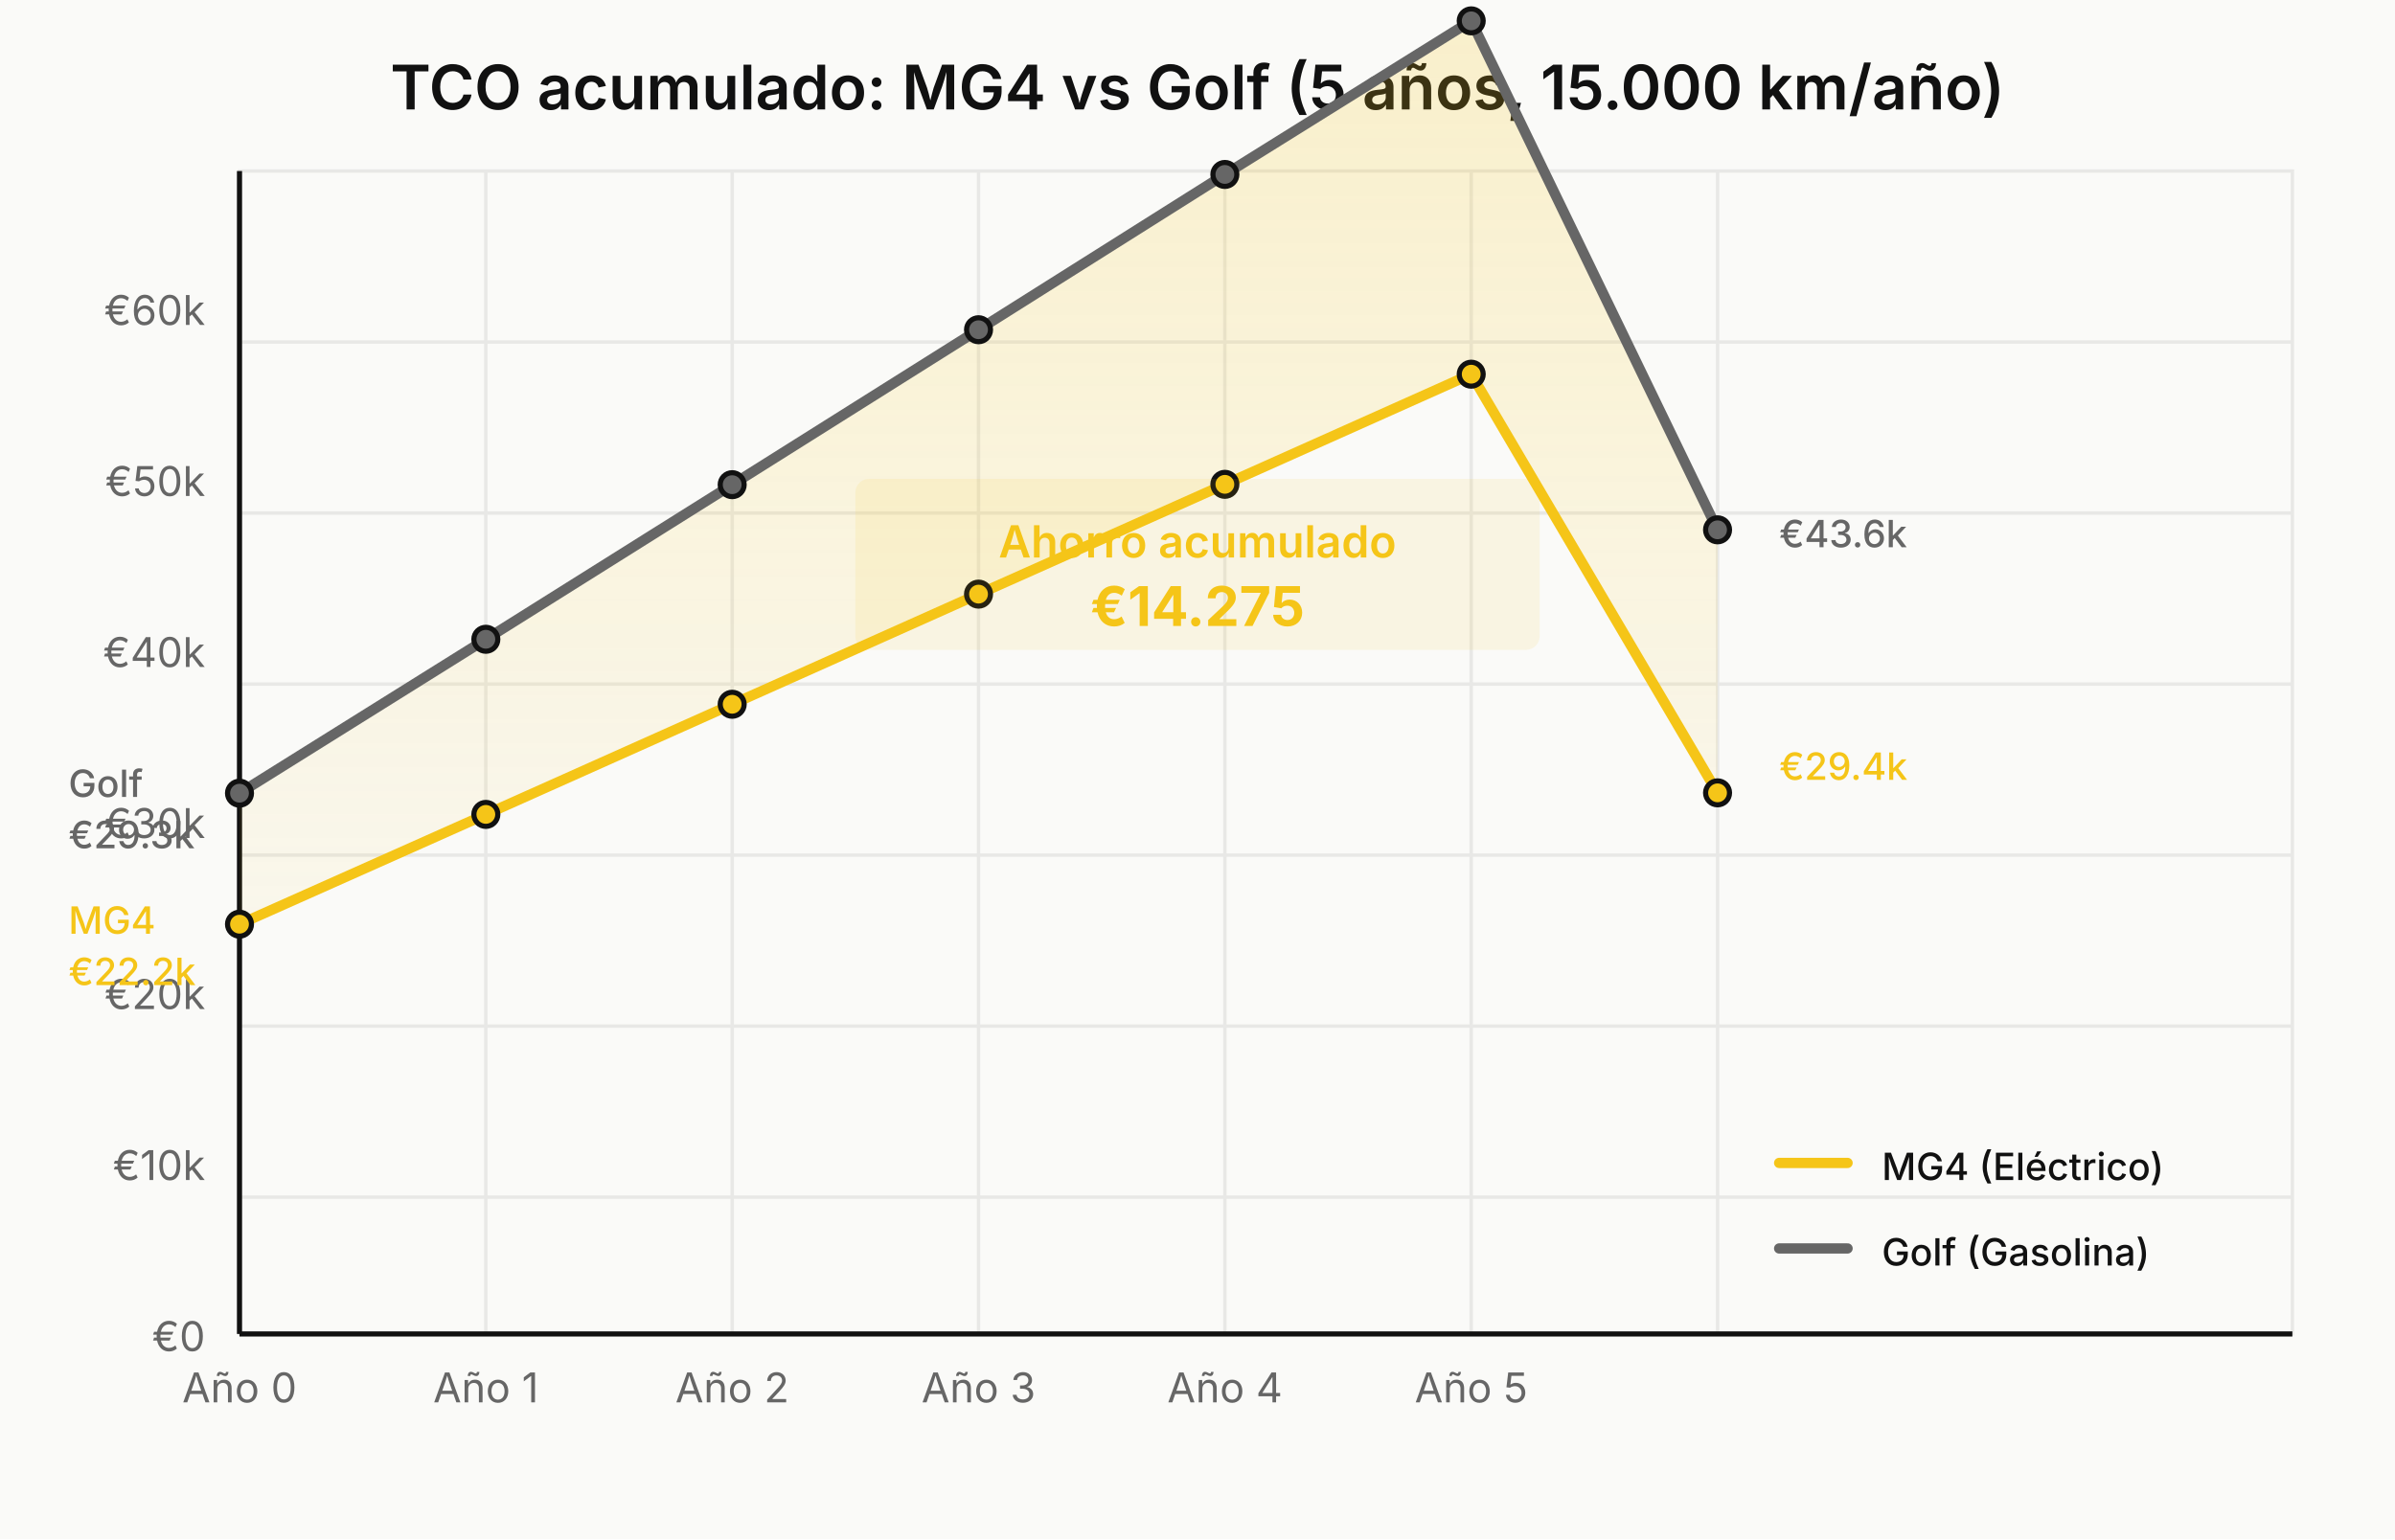
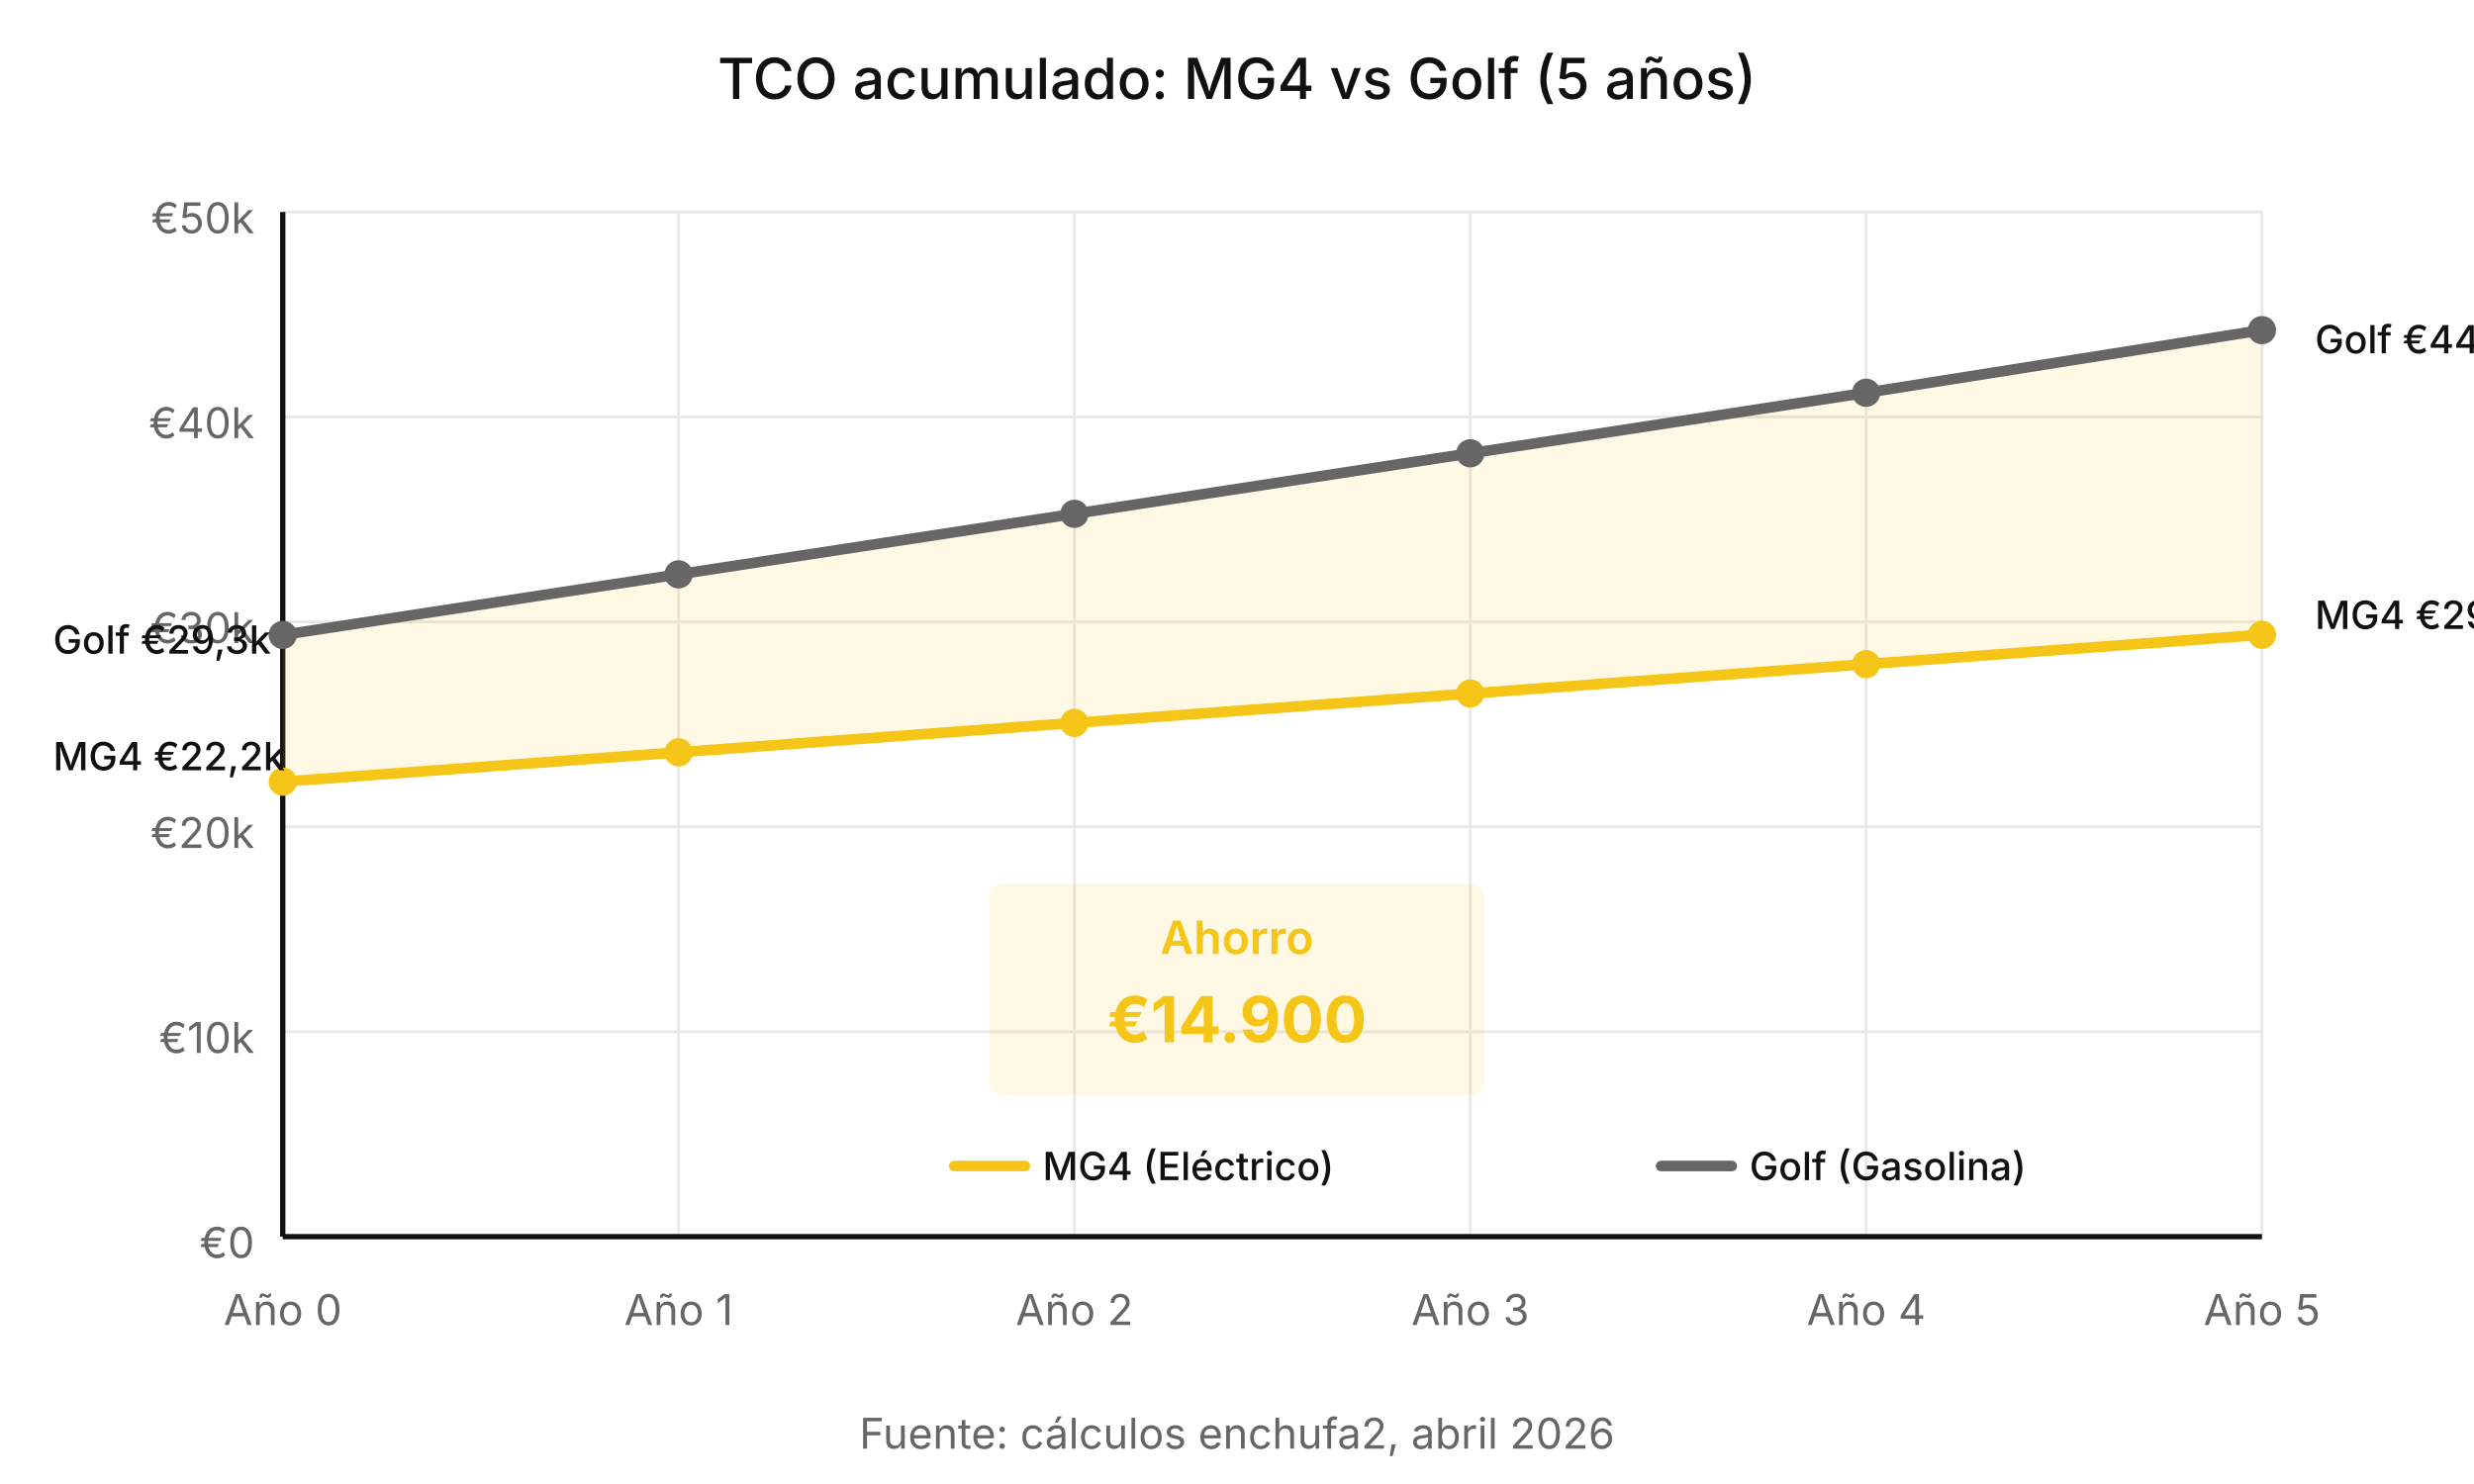
- <svg xmlns="http://www.w3.org/2000/svg" viewBox="0 0 700 450" width="700" height="450">
+ <svg xmlns="http://www.w3.org/2000/svg" viewBox="0 0 700 420" width="700" height="420">
  <defs>
    <style>
-       .chart-title { font-family: 'Inter', sans-serif; font-size: 18px; font-weight: 600; fill: #111111; }
-       .axis-label { font-family: 'Inter', sans-serif; font-size: 12px; fill: #666666; }
-       .data-label { font-family: 'Inter', sans-serif; font-size: 11px; font-weight: 500; }
-       .savings-label { font-family: 'Inter', sans-serif; font-size: 13px; font-weight: 600; }
-       .grid-line { stroke: #E8E8E6; stroke-width: 1; }
+       .chart-title { font-family: 'Inter', system-ui, sans-serif; font-size: 16px; font-weight: 500; fill: #111111; }
+       .axis-label { font-family: 'Inter', system-ui, sans-serif; font-size: 12px; fill: #666666; }
+       .data-label { font-family: 'Inter', system-ui, sans-serif; font-size: 11px; font-weight: 500; fill: #111111; }
+       .savings-label { font-family: 'Inter', system-ui, sans-serif; font-size: 13px; font-weight: 600; }
+       .grid-line { stroke: #E8E8E6; stroke-width: 0.8; }
      .ev-line { stroke: #F5C518; stroke-width: 3; fill: none; stroke-linecap: round; stroke-linejoin: round; }
      .ice-line { stroke: #666666; stroke-width: 3; fill: none; stroke-linecap: round; stroke-linejoin: round; }
-       .savings-fill { fill: url(#savingsFill); }
    </style>
-     <linearGradient id="savingsFill" x1="0%" y1="0%" x2="0%" y2="100%">
-       <stop offset="0%" style="stop-color:#F5C518;stop-opacity:0.20" />
-       <stop offset="100%" style="stop-color:#F5C518;stop-opacity:0.05" />
-     </linearGradient>
  </defs>
-   <rect width="700" height="450" fill="#FAFAF8" />
-   <text x="350" y="32" class="chart-title" text-anchor="middle">TCO acumulado: MG4 vs Golf (5 años, 15.000 km/año)</text>
-   <rect x="70" y="50" width="600" height="340" fill="#FAFAF8" stroke="#E8E8E6" stroke-width="1" />
-   <line x1="142" y1="50" x2="142" y2="390" class="grid-line" />
-   <line x1="214" y1="50" x2="214" y2="390" class="grid-line" />
-   <line x1="286" y1="50" x2="286" y2="390" class="grid-line" />
-   <line x1="358" y1="50" x2="358" y2="390" class="grid-line" />
-   <line x1="430" y1="50" x2="430" y2="390" class="grid-line" />
-   <line x1="502" y1="50" x2="502" y2="390" class="grid-line" />
-   <line x1="70" y1="100" x2="670" y2="100" class="grid-line" />
-   <line x1="70" y1="150" x2="670" y2="150" class="grid-line" />
-   <line x1="70" y1="200" x2="670" y2="200" class="grid-line" />
-   <line x1="70" y1="250" x2="670" y2="250" class="grid-line" />
-   <line x1="70" y1="300" x2="670" y2="300" class="grid-line" />
-   <line x1="70" y1="350" x2="670" y2="350" class="grid-line" />
-   <text x="60" y="395" class="axis-label" text-anchor="end">€0</text>
-   <text x="60" y="345" class="axis-label" text-anchor="end">€10k</text>
-   <text x="60" y="295" class="axis-label" text-anchor="end">€20k</text>
-   <text x="60" y="245" class="axis-label" text-anchor="end">€30k</text>
-   <text x="60" y="195" class="axis-label" text-anchor="end">€40k</text>
-   <text x="60" y="145" class="axis-label" text-anchor="end">€50k</text>
-   <text x="60" y="95" class="axis-label" text-anchor="end">€60k</text>
-   <text x="70" y="410" class="axis-label" text-anchor="middle">Año 0</text>
-   <text x="142" y="410" class="axis-label" text-anchor="middle">Año 1</text>
-   <text x="214" y="410" class="axis-label" text-anchor="middle">Año 2</text>
-   <text x="286" y="410" class="axis-label" text-anchor="middle">Año 3</text>
-   <text x="358" y="410" class="axis-label" text-anchor="middle">Año 4</text>
-   <text x="430" y="410" class="axis-label" text-anchor="middle">Año 5</text>
-   <line x1="70" y1="390" x2="670" y2="390" stroke="#111111" stroke-width="1.5" />
-   <line x1="70" y1="50" x2="70" y2="390" stroke="#111111" stroke-width="1.5" />
-   <polygon points="70,270.2 142,238.1 214,205.9 286,173.7 358,141.6 430,109.4 502,231.8 502,154.9 430,6.1 358,51.0 286,96.4 214,141.7 142,186.9 70,231.9" class="savings-fill" />
-   <polyline points="70,270.2 142,238.1 214,205.9 286,173.7 358,141.6 430,109.4 502,231.8" class="ev-line" />
-   <polyline points="70,231.9 142,186.9 214,141.7 286,96.4 358,51.0 430,6.1 502,154.9" class="ice-line" />
-   <circle cx="70" cy="270.2" r="3.5" fill="#F5C518" stroke="#111111" stroke-width="1.5" />
-   <circle cx="142" cy="238.1" r="3.5" fill="#F5C518" stroke="#111111" stroke-width="1.5" />
-   <circle cx="214" cy="205.9" r="3.5" fill="#F5C518" stroke="#111111" stroke-width="1.5" />
-   <circle cx="286" cy="173.7" r="3.5" fill="#F5C518" stroke="#111111" stroke-width="1.5" />
-   <circle cx="358" cy="141.6" r="3.5" fill="#F5C518" stroke="#111111" stroke-width="1.5" />
-   <circle cx="430" cy="109.4" r="3.5" fill="#F5C518" stroke="#111111" stroke-width="1.5" />
-   <circle cx="502" cy="231.8" r="3.5" fill="#F5C518" stroke="#111111" stroke-width="1.5" />
-   <circle cx="70" cy="231.9" r="3.5" fill="#666666" stroke="#111111" stroke-width="1.5" />
-   <circle cx="142" cy="186.9" r="3.5" fill="#666666" stroke="#111111" stroke-width="1.5" />
-   <circle cx="214" cy="141.7" r="3.5" fill="#666666" stroke="#111111" stroke-width="1.5" />
-   <circle cx="286" cy="96.4" r="3.5" fill="#666666" stroke="#111111" stroke-width="1.5" />
-   <circle cx="358" cy="51.0" r="3.5" fill="#666666" stroke="#111111" stroke-width="1.5" />
-   <circle cx="430" cy="6.1" r="3.5" fill="#666666" stroke="#111111" stroke-width="1.5" />
-   <circle cx="502" cy="154.9" r="3.5" fill="#666666" stroke="#111111" stroke-width="1.5" />
-   <g>
-     <text x="20" y="273" class="data-label" fill="#F5C518" font-weight="600">MG4</text>
-     <text x="20" y="288" class="data-label" fill="#F5C518" font-size="10">€22.2k</text>
-   </g>
-   <g>
-     <text x="20" y="233" class="data-label" fill="#666666" font-weight="600">Golf</text>
-     <text x="20" y="248" class="data-label" fill="#666666" font-size="10">€29.3k</text>
-   </g>
-   <g>
-     <text x="520" y="228" class="data-label" fill="#F5C518" font-weight="600">€29.4k</text>
-   </g>
-   <g>
-     <text x="520" y="160" class="data-label" fill="#666666" font-weight="600">€43.6k</text>
-   </g>
-   <line x1="520" y1="340" x2="540" y2="340" class="ev-line" />
-   <text x="550" y="345" class="data-label" fill="#111111">MG4 (Eléctrico)</text>
-   <line x1="520" y1="365" x2="540" y2="365" class="ice-line" />
-   <text x="550" y="370" class="data-label" fill="#111111">Golf (Gasolina)</text>
-   <rect x="250" y="140" width="200" height="50" fill="#F5C518" opacity="0.10" rx="4" ry="4" />
-   <text x="350" y="163" class="savings-label" fill="#F5C518" text-anchor="middle">Ahorro acumulado</text>
-   <text x="350" y="183" style="font-family: 'Inter', sans-serif; font-size: 16px; font-weight: 700; fill: #F5C518; text-anchor: middle;">€14.275</text>
+   <text x="350" y="28" class="chart-title" text-anchor="middle">TCO acumulado: MG4 vs Golf (5 años)</text>
+   <line x1="80" y1="350" x2="640" y2="350" class="grid-line" />
+   <line x1="80" y1="292" x2="640" y2="292" class="grid-line" />
+   <line x1="80" y1="234" x2="640" y2="234" class="grid-line" />
+   <line x1="80" y1="176" x2="640" y2="176" class="grid-line" />
+   <line x1="80" y1="118" x2="640" y2="118" class="grid-line" />
+   <line x1="80" y1="60" x2="640" y2="60" class="grid-line" />
+   <line x1="80" y1="60" x2="80" y2="350" class="grid-line" />
+   <line x1="192" y1="60" x2="192" y2="350" class="grid-line" />
+   <line x1="304" y1="60" x2="304" y2="350" class="grid-line" />
+   <line x1="416" y1="60" x2="416" y2="350" class="grid-line" />
+   <line x1="528" y1="60" x2="528" y2="350" class="grid-line" />
+   <line x1="640" y1="60" x2="640" y2="350" class="grid-line" />
+   <text x="72" y="356" class="axis-label" text-anchor="end">€0</text>
+   <text x="72" y="298" class="axis-label" text-anchor="end">€10k</text>
+   <text x="72" y="240" class="axis-label" text-anchor="end">€20k</text>
+   <text x="72" y="182" class="axis-label" text-anchor="end">€30k</text>
+   <text x="72" y="124" class="axis-label" text-anchor="end">€40k</text>
+   <text x="72" y="66" class="axis-label" text-anchor="end">€50k</text>
+   <text x="80" y="375" class="axis-label" text-anchor="middle">Año 0</text>
+   <text x="192" y="375" class="axis-label" text-anchor="middle">Año 1</text>
+   <text x="304" y="375" class="axis-label" text-anchor="middle">Año 2</text>
+   <text x="416" y="375" class="axis-label" text-anchor="middle">Año 3</text>
+   <text x="528" y="375" class="axis-label" text-anchor="middle">Año 4</text>
+   <text x="640" y="375" class="axis-label" text-anchor="middle">Año 5</text>
+   <line x1="80" y1="350" x2="640" y2="350" stroke="#111111" stroke-width="1.5" />
+   <line x1="80" y1="60" x2="80" y2="350" stroke="#111111" stroke-width="1.5" />
+   <polygon points="80,221.24 192,212.92 304,204.60 416,196.29 528,187.97 640,179.65 640,93.43 528,111.16 416,128.29 304,145.42 192,162.55 80,179.69" fill="#F5C518" opacity="0.12" />
+   <polyline points="80,221.24 192,212.92 304,204.60 416,196.29 528,187.97 640,179.65" class="ev-line" />
+   <polyline points="80,179.69 192,162.55 304,145.42 416,128.29 528,111.16 640,93.43" class="ice-line" />
+   <circle cx="80" cy="221.24" r="4" fill="#F5C518" />
+   <circle cx="192" cy="212.92" r="4" fill="#F5C518" />
+   <circle cx="304" cy="204.60" r="4" fill="#F5C518" />
+   <circle cx="416" cy="196.29" r="4" fill="#F5C518" />
+   <circle cx="528" cy="187.97" r="4" fill="#F5C518" />
+   <circle cx="640" cy="179.65" r="4" fill="#F5C518" />
+   <circle cx="80" cy="179.69" r="4" fill="#666666" />
+   <circle cx="192" cy="162.55" r="4" fill="#666666" />
+   <circle cx="304" cy="145.42" r="4" fill="#666666" />
+   <circle cx="416" cy="128.29" r="4" fill="#666666" />
+   <circle cx="528" cy="111.16" r="4" fill="#666666" />
+   <circle cx="640" cy="93.43" r="4" fill="#666666" />
+   <text x="15" y="218" class="data-label" fill="#F5C518" font-weight="600">MG4 €22,2k</text>
+   <text x="15" y="185" class="data-label" fill="#666666" font-weight="600">Golf €29,3k</text>
+   <text x="655" y="178" class="data-label" fill="#F5C518" font-weight="600" text-anchor="start">MG4 €29,4k</text>
+   <text x="655" y="100" class="data-label" fill="#666666" font-weight="600" text-anchor="start">Golf €44,3k</text>
+   <rect x="280" y="250" width="140" height="60" fill="#F5C518" opacity="0.12" rx="4" ry="4" />
+   <text x="350" y="270" class="savings-label" fill="#F5C518" text-anchor="middle">Ahorro</text>
+   <text x="350" y="295" style="font-family: 'Inter', system-ui, sans-serif; font-size: 18px; font-weight: 700; fill: #F5C518; text-anchor: middle;">€14.900</text>
+   <line x1="270" y1="330" x2="290" y2="330" class="ev-line" />
+   <text x="295" y="334" class="data-label" fill="#111111">MG4 (Eléctrico)</text>
+   <line x1="470" y1="330" x2="490" y2="330" class="ice-line" />
+   <text x="495" y="334" class="data-label" fill="#111111">Golf (Gasolina)</text>
+   <text x="350" y="410" class="axis-label" text-anchor="middle" font-size="10">Fuente: cálculos enchufa2, abril 2026</text>
</svg>
